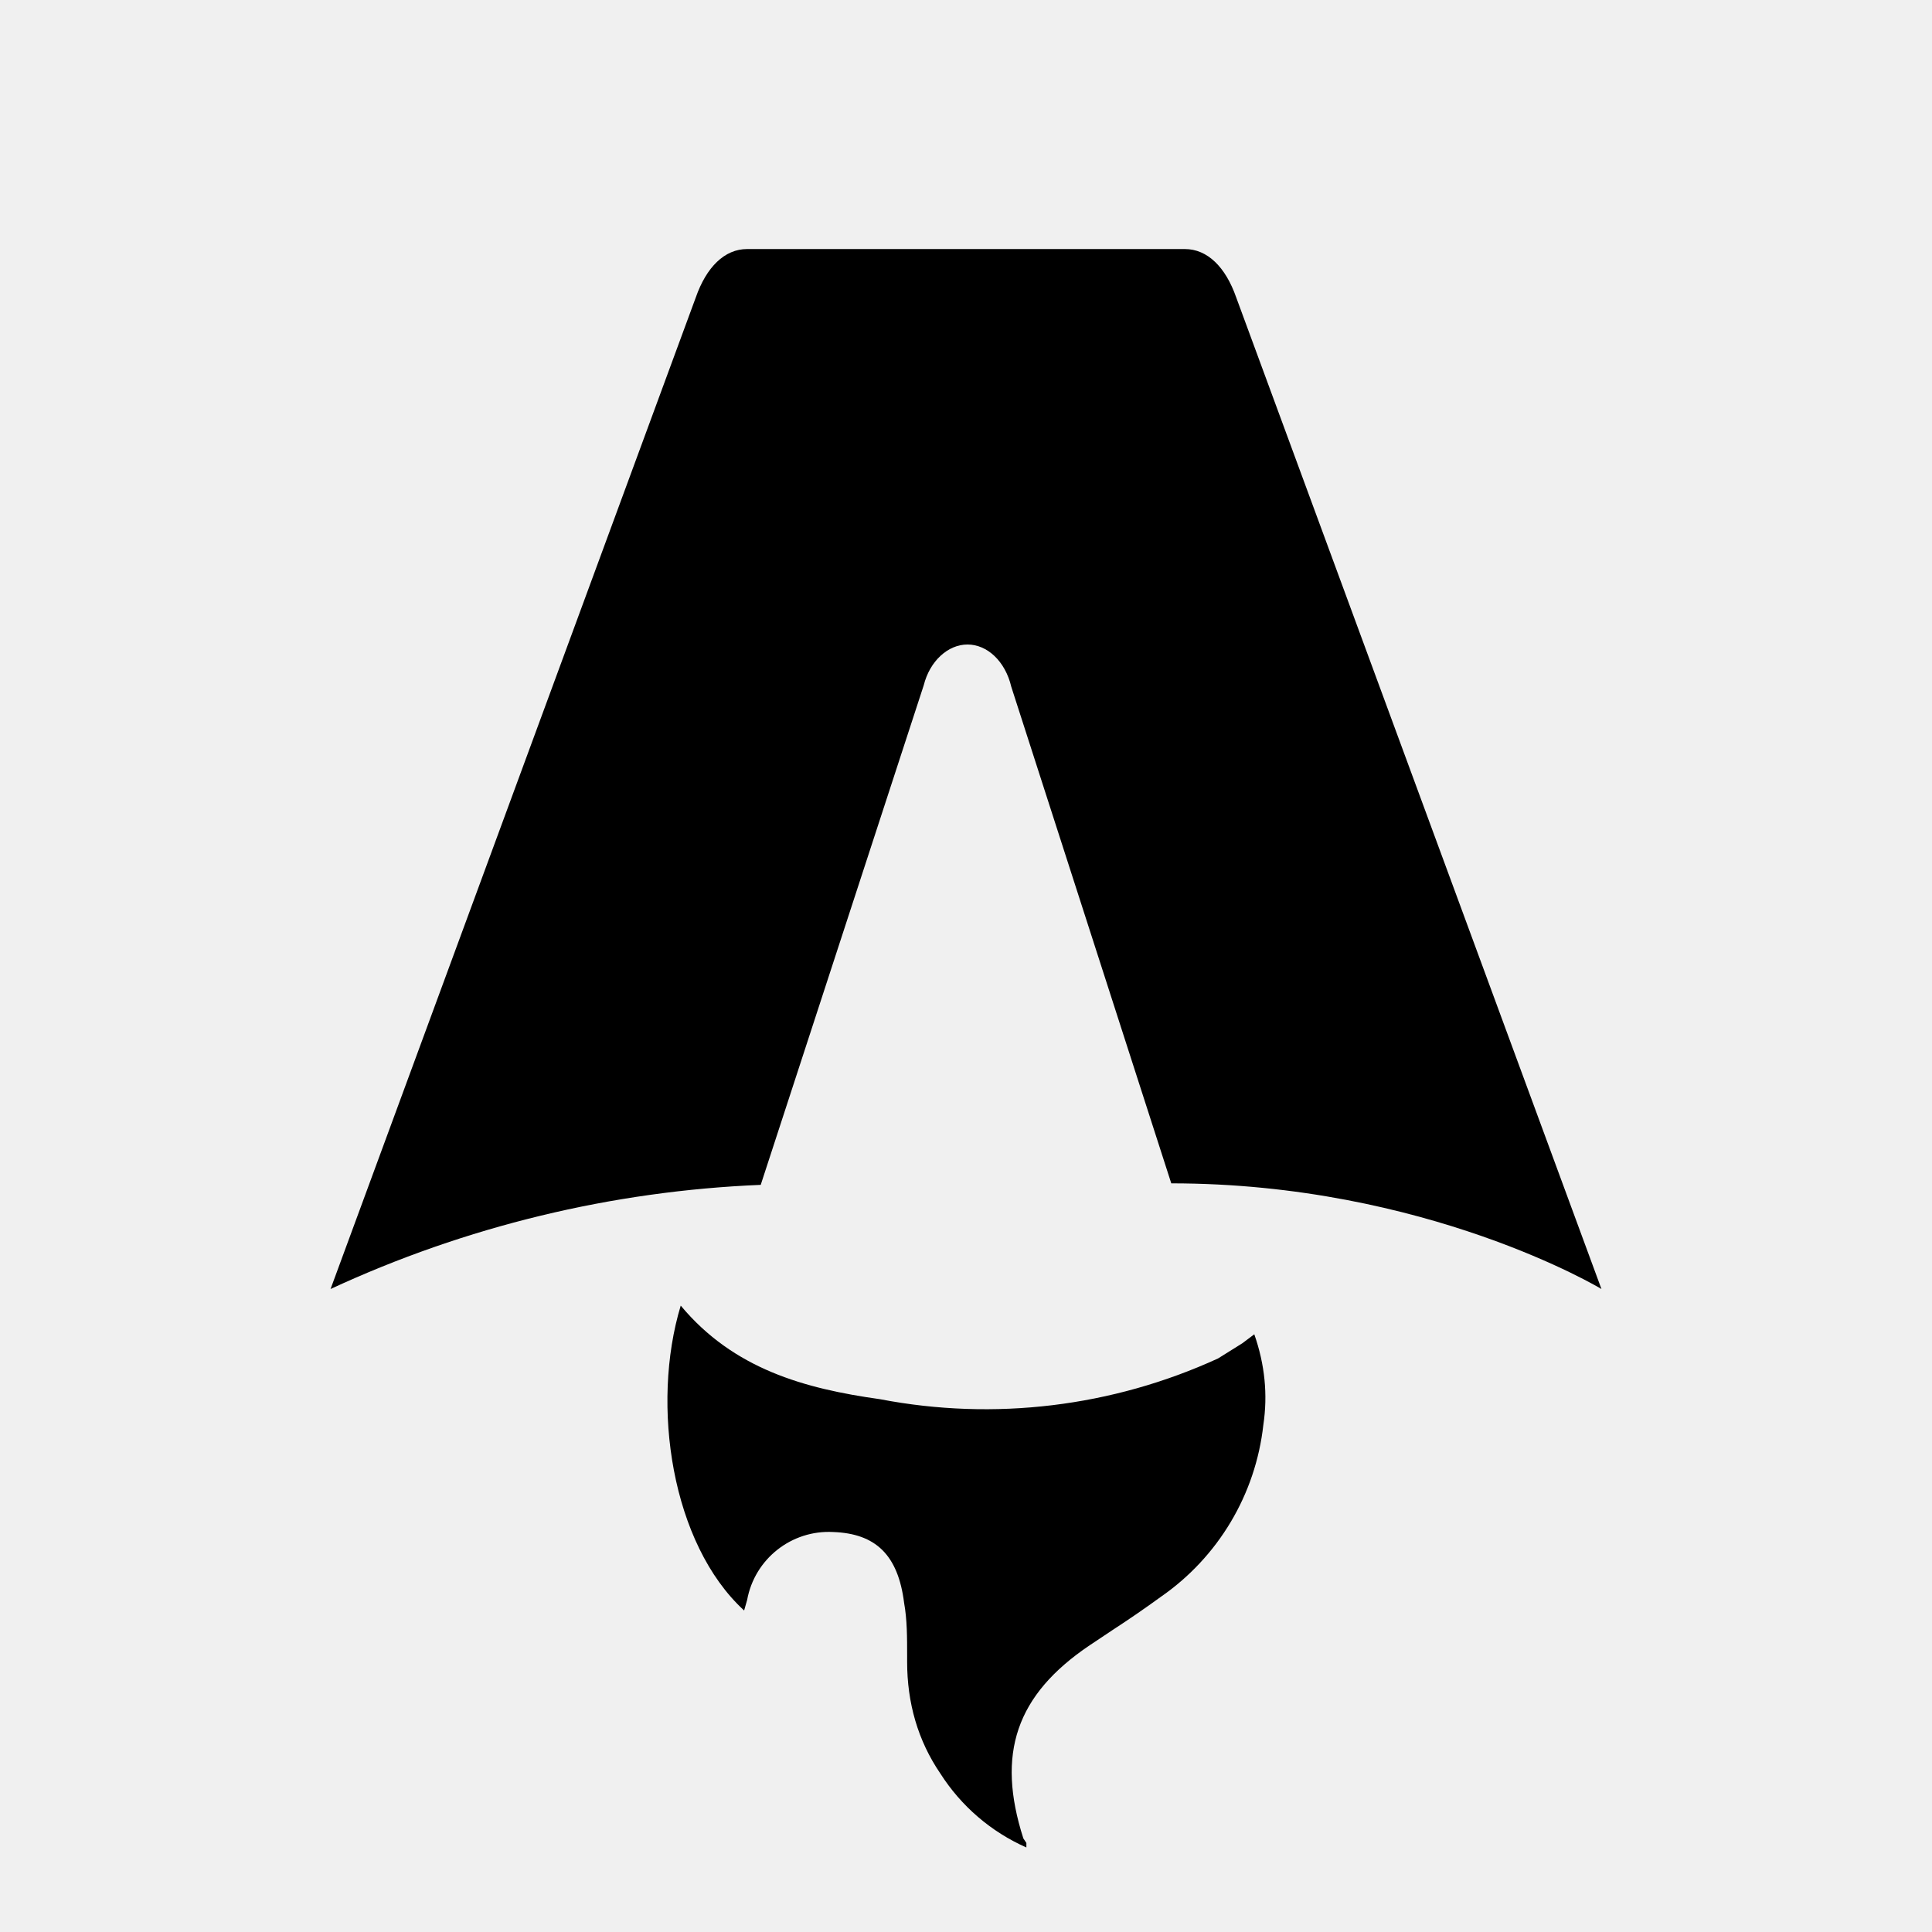
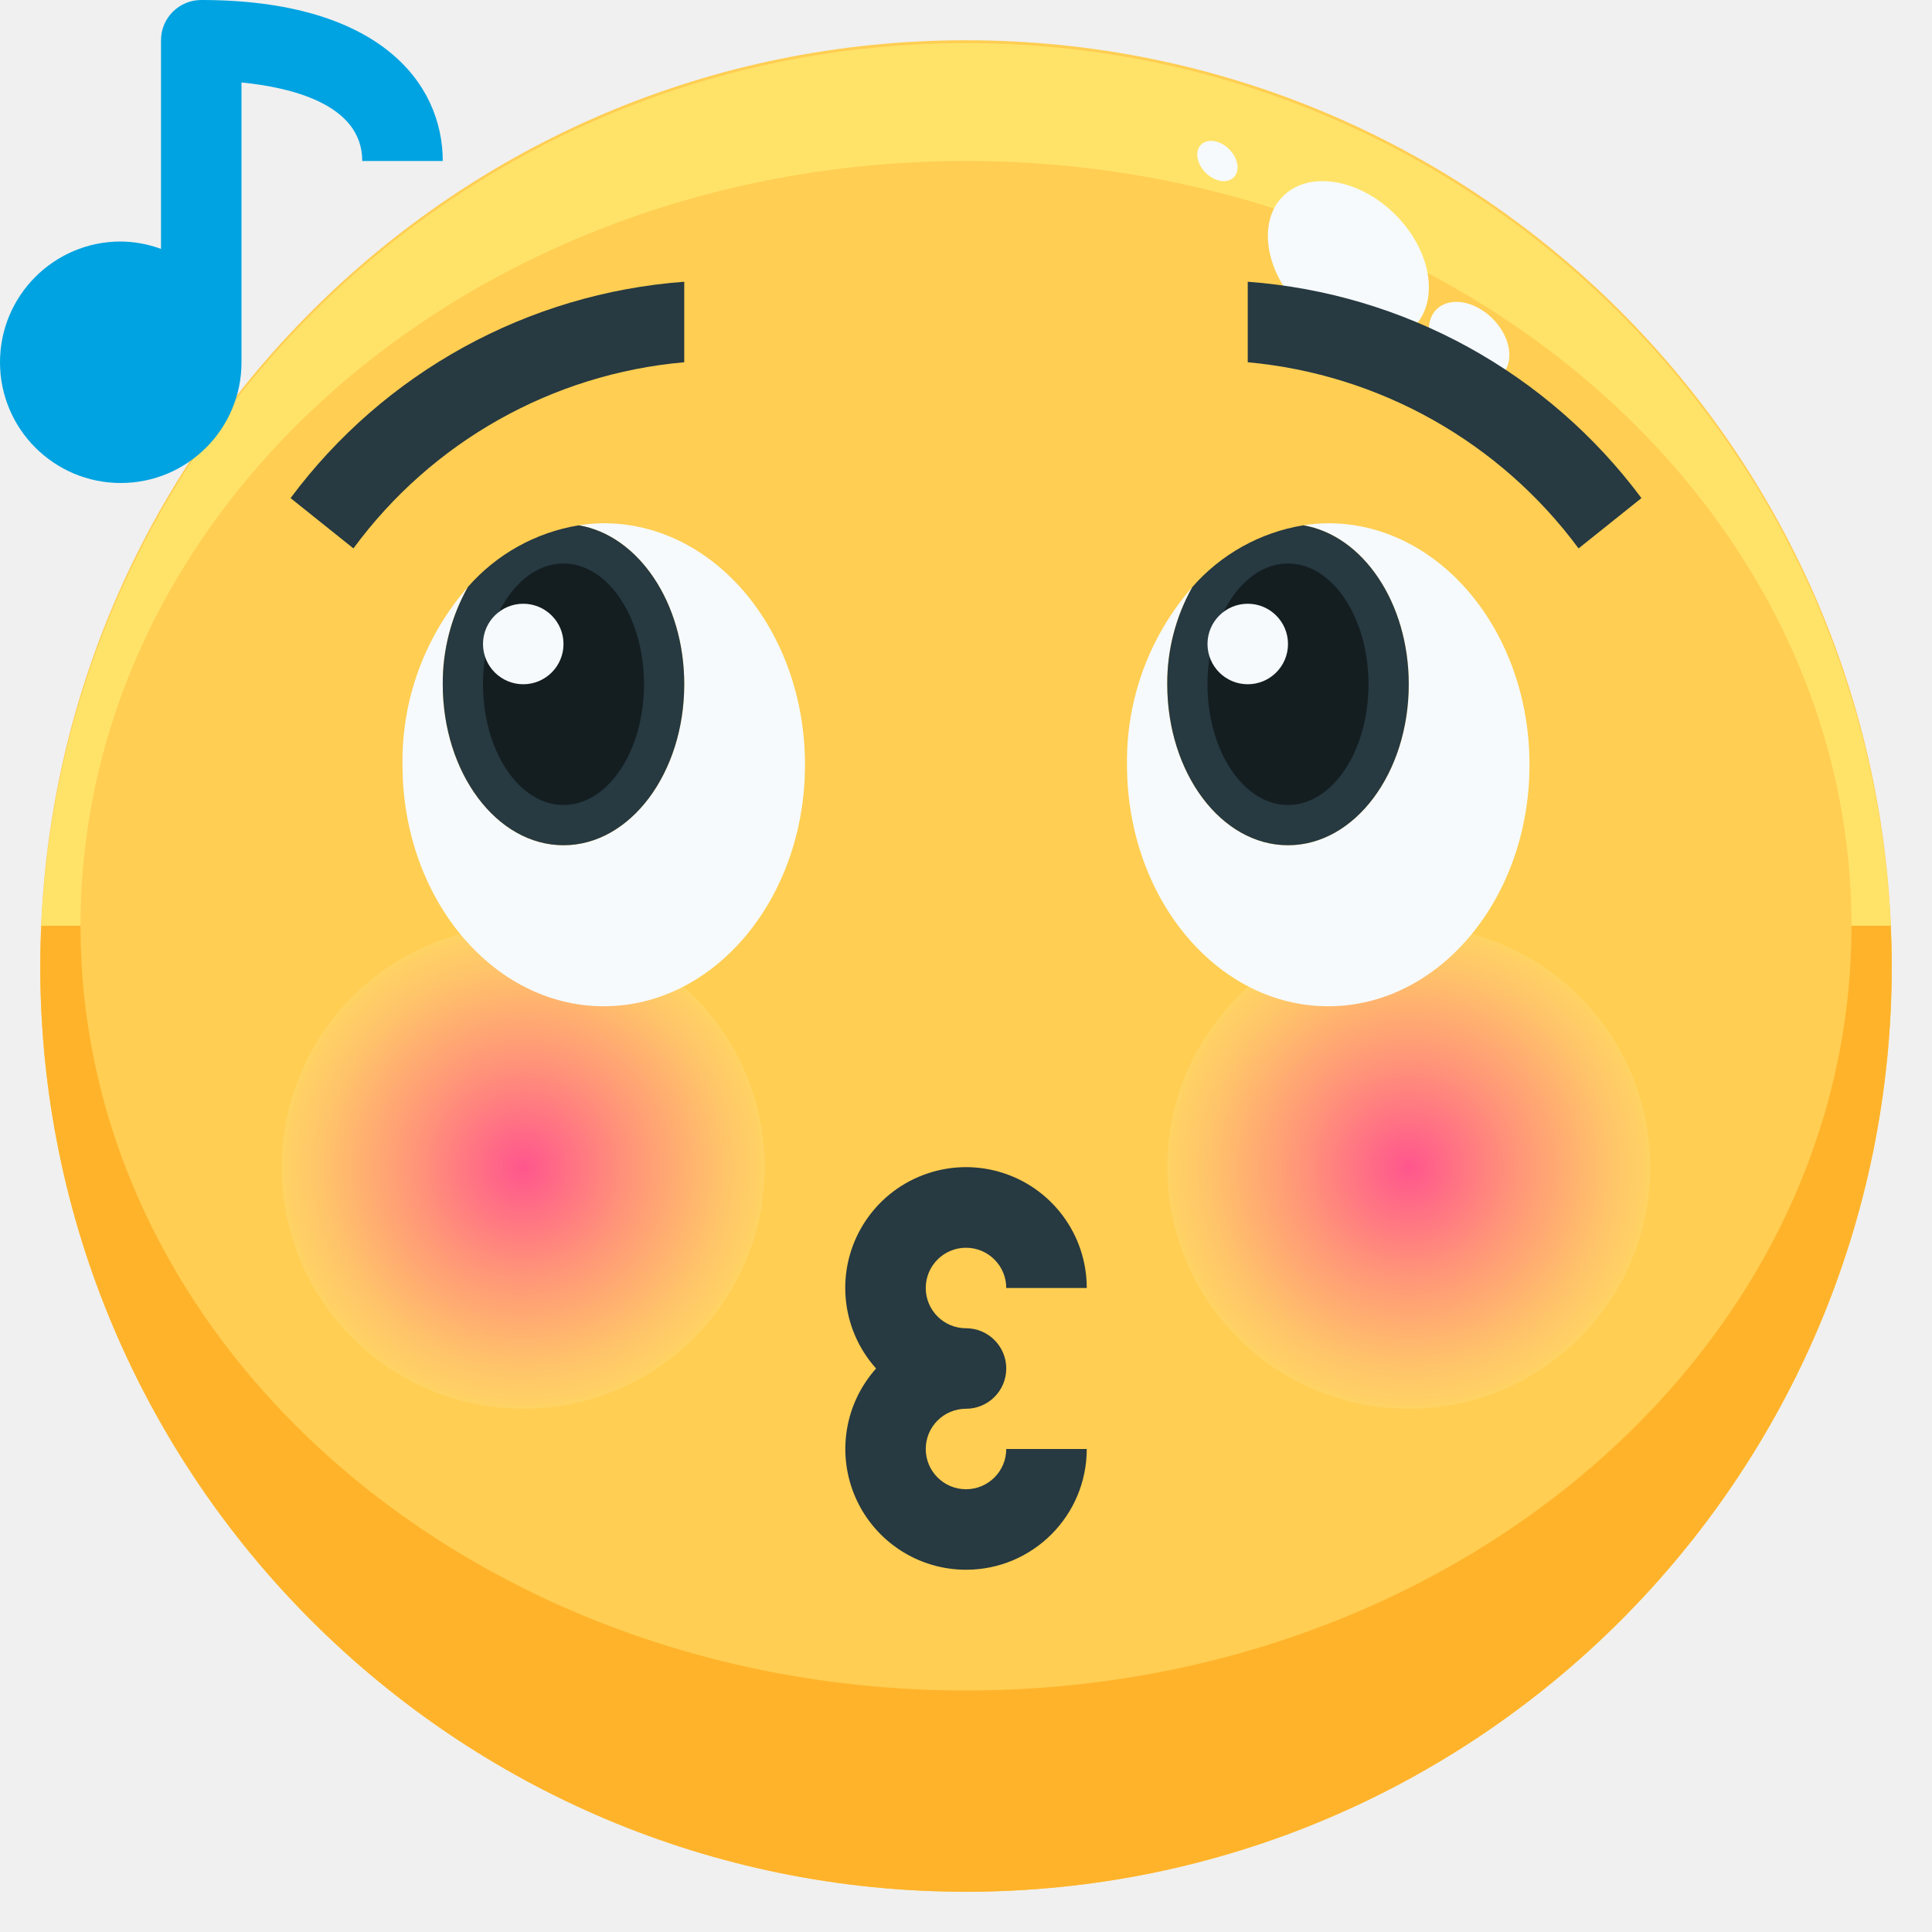
- <svg xmlns="http://www.w3.org/2000/svg" fill="none" viewBox="0 0 128 128">
-   <path d="M50.4 78.5a75.1 75.1 0 0 0-28.5 6.9l24.2-65.7c.7-2 1.9-3.2 3.4-3.2h29c1.5 0 2.7 1.2 3.4 3.2l24.2 65.7s-11.6-7-28.5-7L67 45.5c-.4-1.7-1.6-2.8-2.9-2.8-1.3 0-2.5 1.1-2.9 2.7L50.4 78.5Zm-1.1 28.2Zm-4.2-20.2c-2 6.6-.6 15.8 4.2 20.2a17.5 17.5 0 0 1 .2-.7 5.5 5.5 0 0 1 5.7-4.5c2.8.1 4.3 1.5 4.7 4.7.2 1.1.2 2.3.2 3.5v.4c0 2.7.7 5.2 2.2 7.4a13 13 0 0 0 5.7 4.9v-.3l-.2-.3c-1.8-5.6-.5-9.5 4.4-12.8l1.5-1a73 73 0 0 0 3.2-2.2 16 16 0 0 0 6.8-11.4c.3-2 .1-4-.6-6l-.8.6-1.6 1a37 37 0 0 1-22.4 2.7c-5-.7-9.7-2-13.2-6.2Z" />
-   <style>
-         path { fill: #000; }
-         @media (prefers-color-scheme: dark) {
-             path { fill: #FFF; }
-         }
-     </style>
+ <svg xmlns="http://www.w3.org/2000/svg" xmlns:xlink="http://www.w3.org/1999/xlink" viewBox="0 0 48 48">
+   <defs>
+     <style>.cls-1{fill:#ffce52;}.cls-2{fill:#ffe369;}.cls-3{fill:#ffb32b;}.cls-4{fill:#f6fafd;}.cls-5{fill:url(#radial-gradient);}.cls-6{fill:url(#radial-gradient-2);}.cls-7{fill:#273941;}.cls-8{fill:#141e21;}.cls-9{fill:#00a3e1;}</style>
+     <radialGradient id="radial-gradient" cx="35" cy="29" r="6" gradientUnits="userSpaceOnUse">
+       <stop offset="0" stop-color="#ff568d" />
+       <stop offset="0.454" stop-color="#ff9678" />
+       <stop offset="0.817" stop-color="#ffc26a" />
+       <stop offset="1" stop-color="#ffd364" />
+     </radialGradient>
+     <radialGradient id="radial-gradient-2" cx="13" xlink:href="#radial-gradient" />
+   </defs>
+   <g id="_07-feeling" data-name="07-feeling">
+     <circle class="cls-1" cx="24" cy="24" r="23" />
+     <path class="cls-2" d="M24,4c12.15,0,22,8.507,22,19h.975a23,23,0,0,0-45.95,0H2C2,12.507,11.85,4,24,4Z" />
+     <path class="cls-3" d="M46,23c0,10.493-9.85,19-22,19S2,33.493,2,23H1.025c-.014.332-.025.665-.025,1a23,23,0,0,0,46,0c0-.335-.011-.668-.025-1Z" />
+     <ellipse class="cls-4" cx="36.5" cy="8.5" rx="0.825" ry="1.148" transform="translate(4.687 28.31) rotate(-45.02)" />
+     <ellipse class="cls-4" cx="30.246" cy="4" rx="0.413" ry="0.574" transform="translate(6.037 22.567) rotate(-45.02)" />
+     <ellipse class="cls-4" cx="33.5" cy="6.5" rx="1.65" ry="2.297" transform="translate(5.222 25.602) rotate(-45.02)" />
+     <circle class="cls-5" cx="35" cy="29" r="6" />
+     <circle class="cls-6" cx="13" cy="29" r="6" />
+     <path class="cls-4" d="M15,13a4.227,4.227,0,0,0-.62.051C15.855,13.3,17,14.964,17,17c0,2.209-1.343,4-3,4s-3-1.791-3-4a4.861,4.861,0,0,1,.624-2.416A6.567,6.567,0,0,0,10,19c0,3.314,2.239,6,5,6s5-2.686,5-6S17.761,13,15,13Z" />
+     <path class="cls-7" d="M14,21c1.657,0,3-1.791,3-4,0-2.036-1.145-3.7-2.62-3.949a4.661,4.661,0,0,0-2.756,1.533A4.861,4.861,0,0,0,11,17C11,19.209,12.343,21,14,21Z" />
+     <ellipse class="cls-8" cx="14" cy="17" rx="2" ry="3" />
+     <circle class="cls-4" cx="13" cy="16" r="1" />
+     <path class="cls-4" d="M33,13a4.227,4.227,0,0,0-.62.051C33.855,13.3,35,14.964,35,17c0,2.209-1.343,4-3,4s-3-1.791-3-4a4.861,4.861,0,0,1,.624-2.416A6.567,6.567,0,0,0,28,19c0,3.314,2.239,6,5,6s5-2.686,5-6S35.761,13,33,13Z" />
+     <path class="cls-7" d="M32,21c1.657,0,3-1.791,3-4,0-2.036-1.145-3.7-2.62-3.949a4.661,4.661,0,0,0-2.756,1.533A4.861,4.861,0,0,0,29,17C29,19.209,30.343,21,32,21Z" />
+     <ellipse class="cls-8" cx="32" cy="17" rx="2" ry="3" />
+     <circle class="cls-4" cx="31" cy="16" r="1" />
+     <path class="cls-7" d="M24,39a3,3,0,0,1-2.234-5A3,3,0,1,1,27,32H25a1,1,0,1,0-1,1,1,1,0,0,1,0,2,1,1,0,1,0,1,1h2A3,3,0,0,1,24,39Z" />
+     <path class="cls-7" d="M39.219,13.625A11.528,11.528,0,0,0,31,9V7a13.427,13.427,0,0,1,9.781,5.375Z" />
+     <path class="cls-7" d="M8.781,13.625l-1.562-1.25A13.427,13.427,0,0,1,17,7l0,2A11.443,11.443,0,0,0,8.781,13.625Z" />
+     <path class="cls-9" d="M5,0A1,1,0,0,0,4,1V6.184A2.966,2.966,0,0,0,3,6,3,3,0,1,0,6,9V2.049C7.259,2.174,9,2.6,9,4h2C11,2.066,9.424,0,5,0Z" />
+   </g>
</svg>
